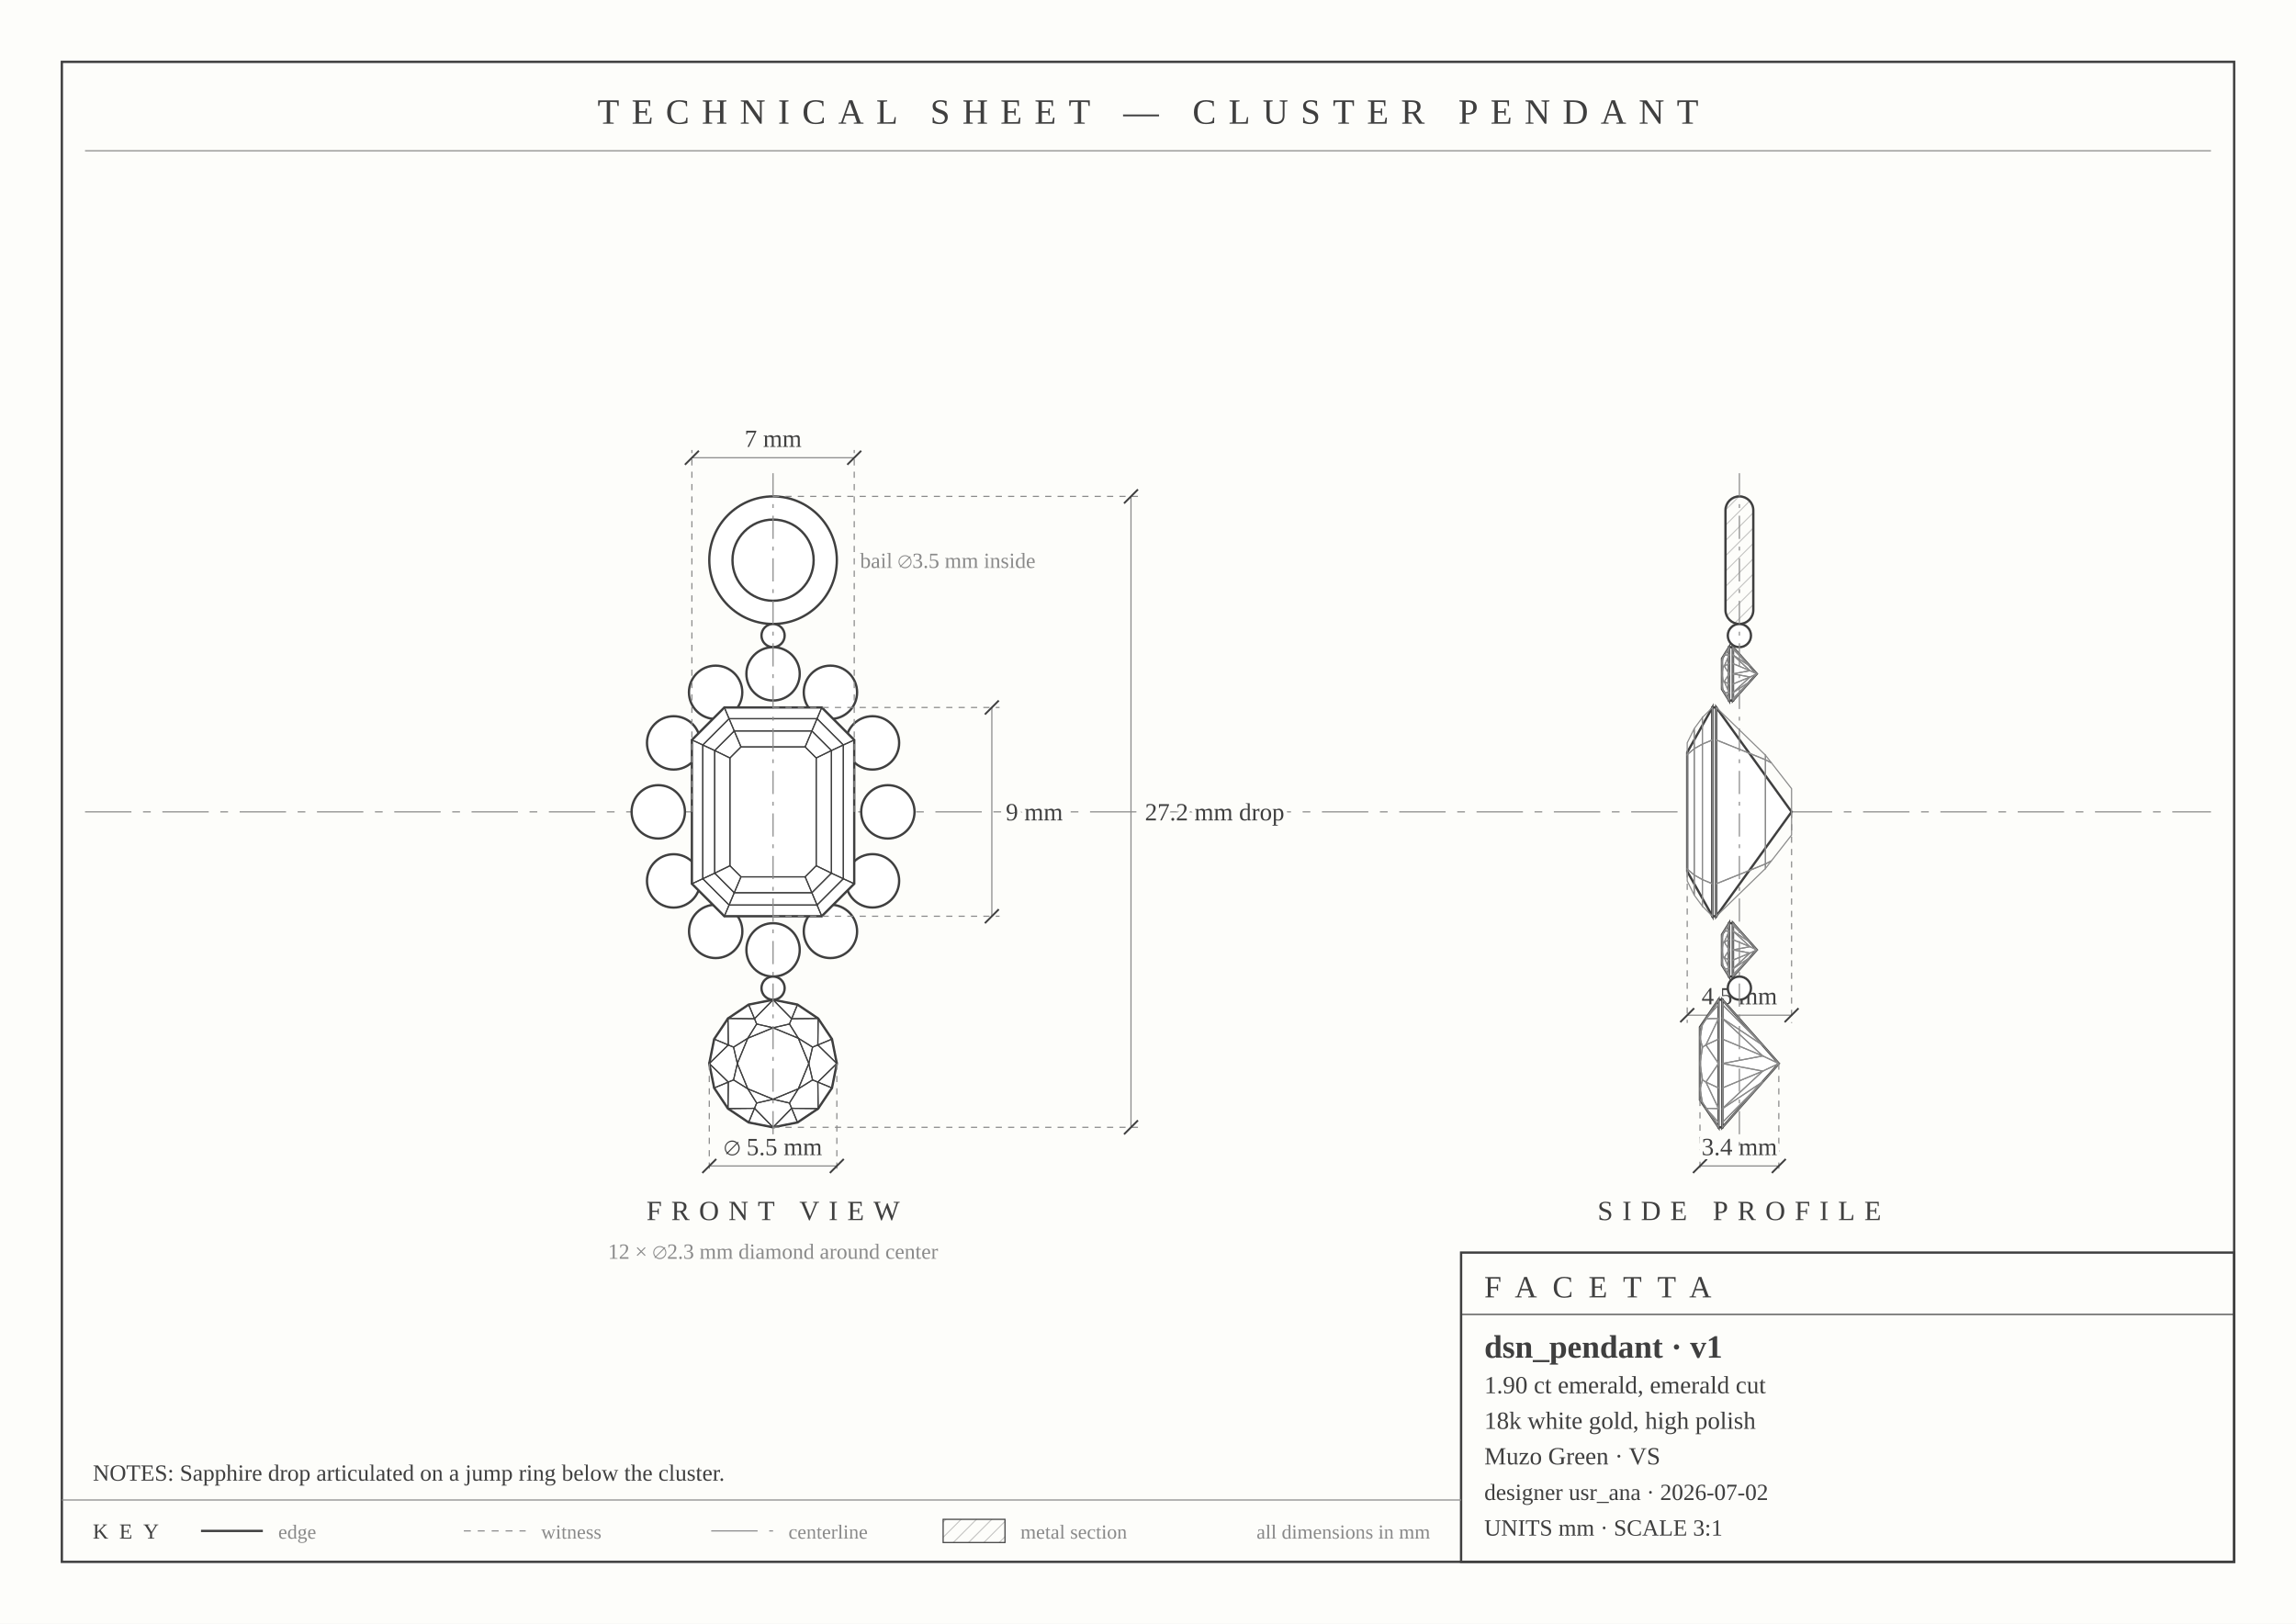
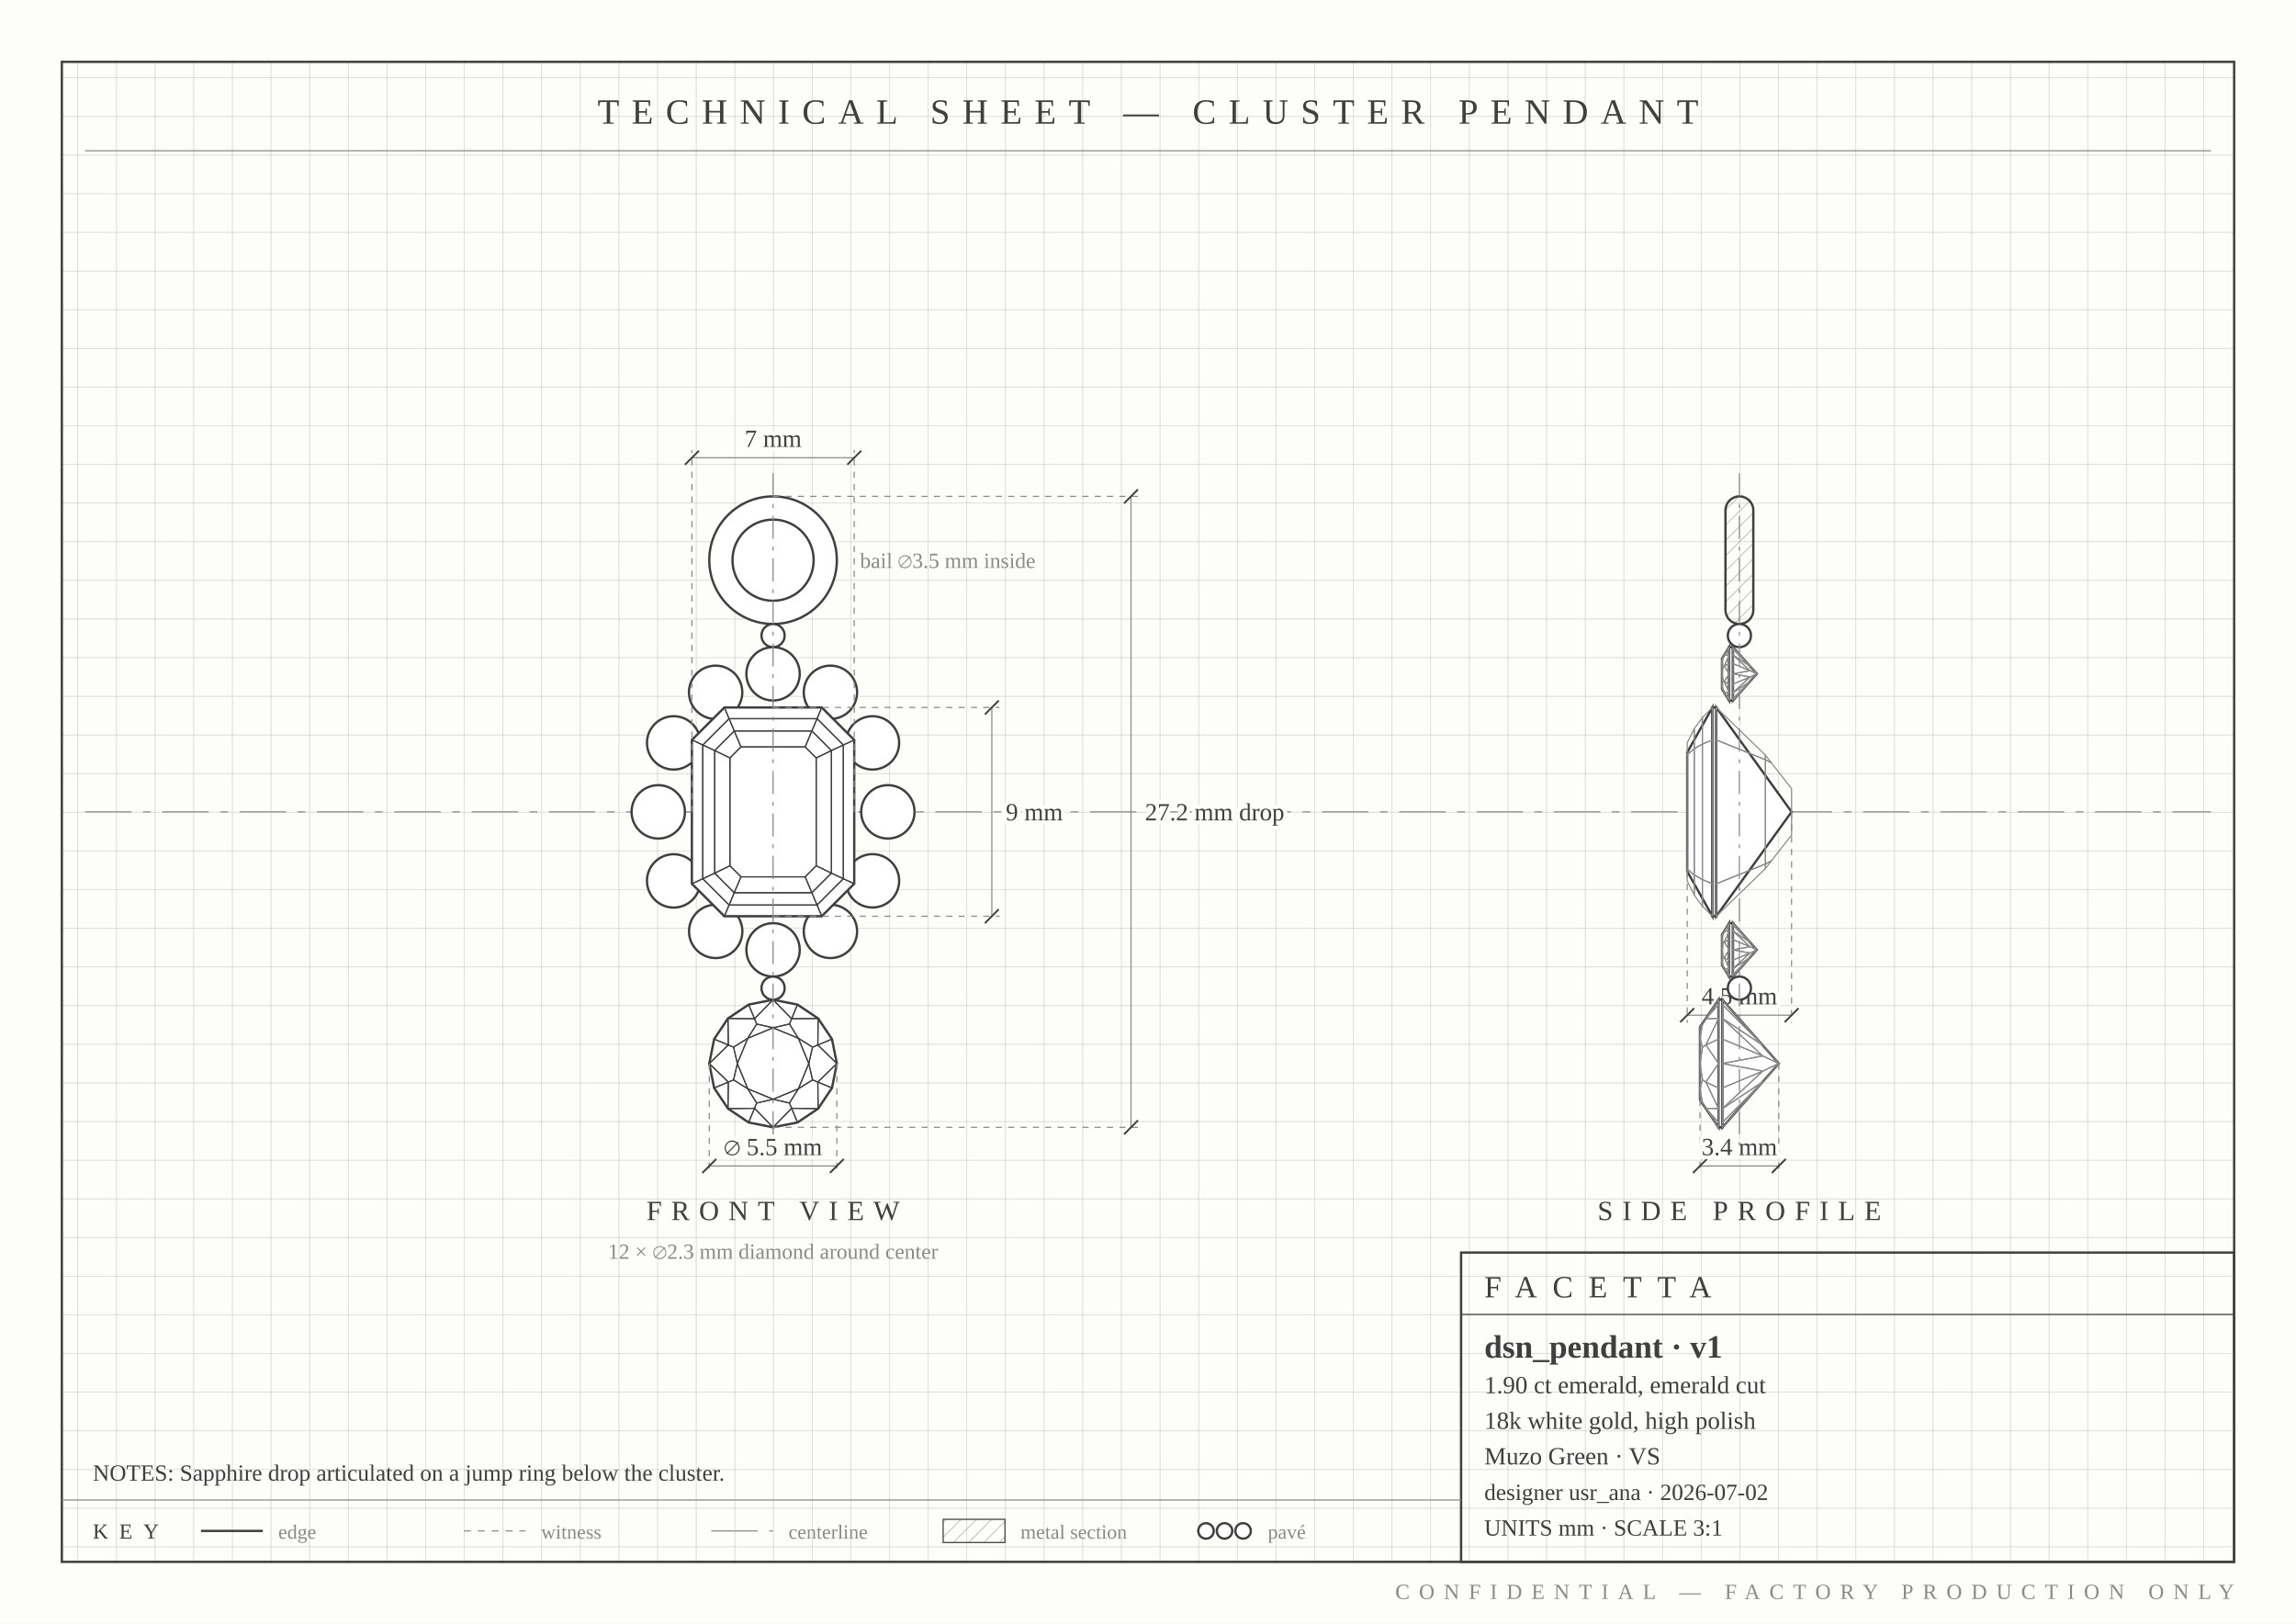
<svg xmlns="http://www.w3.org/2000/svg" viewBox="0 0 297 210" width="297mm" height="210mm" font-family="Georgia, 'Times New Roman', serif">
  <defs>
    <pattern id="hatch" width="1.4" height="1.4" patternTransform="rotate(45)" patternUnits="userSpaceOnUse">
      <line x1="0" y1="0" x2="0" y2="1.4" stroke="#8a8a8a" stroke-width="0.12" />
    </pattern>
+     <pattern id="grid" width="5" height="5" patternUnits="userSpaceOnUse">
+       <line x1="0" y1="0" x2="5" y2="0" stroke="#8a8a8a" stroke-width="0.06" />
+       <line x1="0" y1="0" x2="0" y2="5" stroke="#8a8a8a" stroke-width="0.06" />
+     </pattern>
  </defs>
  <rect x="0" y="0" width="297" height="210" fill="#fdfdfa" />
-   <rect x="8" y="8" width="281" height="194" fill="none" stroke="#3f3f3f" stroke-width="0.3" />
+   <rect x="8" y="8" width="281" height="194" fill="url(#grid)" stroke="#3f3f3f" stroke-width="0.3" />
  <text x="148.50" y="16.00" font-family="Georgia, 'Times New Roman', serif" font-size="4.6" fill="#3f3f3f" text-anchor="middle" letter-spacing="1.6">TECHNICAL SHEET — CLUSTER PENDANT</text>
  <line x1="11.00" y1="19.50" x2="286.00" y2="19.50" stroke="#8a8a8a" stroke-width="0.15" />
  <line x1="11.00" y1="105.00" x2="286.00" y2="105.00" stroke="#8a8a8a" stroke-width="0.15" stroke-dasharray="6 1.5 1 1.5" />
  <circle cx="100.00" cy="72.45" r="8.25" fill="#ffffff" stroke="#3f3f3f" stroke-width="0.3" />
  <circle cx="100.00" cy="72.45" r="5.25" fill="#ffffff" stroke="#3f3f3f" stroke-width="0.3" />
  <circle cx="100.00" cy="82.20" r="1.50" fill="#ffffff" stroke="#3f3f3f" stroke-width="0.3" />
  <circle cx="100.00" cy="87.15" r="3.45" fill="#ffffff" stroke="#3f3f3f" stroke-width="0.3" />
  <circle cx="107.42" cy="89.54" r="3.45" fill="#ffffff" stroke="#3f3f3f" stroke-width="0.3" />
  <circle cx="112.86" cy="96.08" r="3.45" fill="#ffffff" stroke="#3f3f3f" stroke-width="0.3" />
  <circle cx="114.85" cy="105.00" r="3.45" fill="#ffffff" stroke="#3f3f3f" stroke-width="0.3" />
  <circle cx="112.86" cy="113.92" r="3.45" fill="#ffffff" stroke="#3f3f3f" stroke-width="0.3" />
  <circle cx="107.42" cy="120.46" r="3.45" fill="#ffffff" stroke="#3f3f3f" stroke-width="0.3" />
  <circle cx="100.00" cy="122.85" r="3.45" fill="#ffffff" stroke="#3f3f3f" stroke-width="0.3" />
  <circle cx="92.58" cy="120.46" r="3.45" fill="#ffffff" stroke="#3f3f3f" stroke-width="0.3" />
  <circle cx="87.14" cy="113.93" r="3.45" fill="#ffffff" stroke="#3f3f3f" stroke-width="0.3" />
  <circle cx="85.15" cy="105.00" r="3.45" fill="#ffffff" stroke="#3f3f3f" stroke-width="0.3" />
  <circle cx="87.14" cy="96.08" r="3.45" fill="#ffffff" stroke="#3f3f3f" stroke-width="0.3" />
  <circle cx="92.57" cy="89.54" r="3.45" fill="#ffffff" stroke="#3f3f3f" stroke-width="0.3" />
  <polygon points="89.50,95.70 89.50,95.70 93.70,91.50 106.30,91.50 110.50,95.70 110.50,114.30 110.50,114.30 106.30,118.50 93.70,118.50 89.50,114.30" fill="#ffffff" stroke="#3f3f3f" stroke-width="0.3" />
  <polygon points="106.30,91.50 106.30,91.50 105.69,92.95 94.31,92.95 93.70,91.50 93.70,91.50" fill="none" stroke="#3f3f3f" stroke-width="0.15" />
  <polygon points="106.30,91.50 110.50,95.70 109.09,96.35 109.09,96.35 105.69,92.95 105.69,92.95" fill="none" stroke="#3f3f3f" stroke-width="0.15" />
  <polygon points="109.09,96.35 110.50,95.70 110.50,95.70 110.50,114.30 110.50,114.30 109.09,113.65" fill="none" stroke="#3f3f3f" stroke-width="0.15" />
  <polygon points="110.50,114.30 106.30,118.50 105.69,117.05 105.69,117.05 109.09,113.65 109.09,113.65" fill="none" stroke="#3f3f3f" stroke-width="0.15" />
  <polygon points="105.69,117.05 106.30,118.50 106.30,118.50 93.70,118.50 93.70,118.50 94.31,117.05" fill="none" stroke="#3f3f3f" stroke-width="0.15" />
  <polygon points="94.31,117.05 93.70,118.50 89.50,114.30 90.91,113.65 90.91,113.65 94.31,117.05" fill="none" stroke="#3f3f3f" stroke-width="0.15" />
  <polygon points="90.91,113.65 89.50,114.30 89.50,114.30 89.50,95.70 89.50,95.70 90.91,96.35" fill="none" stroke="#3f3f3f" stroke-width="0.15" />
  <polygon points="93.70,91.50 94.31,92.95 94.31,92.95 90.91,96.35 90.91,96.35 89.50,95.70" fill="none" stroke="#3f3f3f" stroke-width="0.15" />
  <polygon points="105.69,92.95 105.69,92.95 105.02,94.54 105.02,94.54 94.98,94.54 94.98,94.54 94.31,92.95 94.31,92.95" fill="none" stroke="#3f3f3f" stroke-width="0.15" />
  <polygon points="105.69,92.95 109.09,96.35 107.55,97.07 107.55,97.07 105.02,94.54" fill="none" stroke="#3f3f3f" stroke-width="0.15" />
  <polygon points="109.09,96.35 109.09,96.35 109.09,113.65 109.09,113.65 107.55,112.93 107.55,97.07" fill="none" stroke="#3f3f3f" stroke-width="0.15" />
  <polygon points="109.09,113.65 105.69,117.05 105.02,115.46 107.55,112.93 107.55,112.93" fill="none" stroke="#3f3f3f" stroke-width="0.15" />
  <polygon points="105.02,115.46 105.69,117.05 105.69,117.05 94.31,117.05 94.31,117.05 94.98,115.46 94.98,115.46 105.02,115.46" fill="none" stroke="#3f3f3f" stroke-width="0.15" />
  <polygon points="94.98,115.46 94.31,117.05 90.91,113.65 92.45,112.93 92.45,112.93" fill="none" stroke="#3f3f3f" stroke-width="0.15" />
  <polygon points="92.45,112.93 90.91,113.65 90.91,113.65 90.91,96.35 90.91,96.35 92.45,97.07" fill="none" stroke="#3f3f3f" stroke-width="0.15" />
  <polygon points="94.31,92.95 94.98,94.54 92.45,97.07 92.45,97.07 90.91,96.35" fill="none" stroke="#3f3f3f" stroke-width="0.15" />
  <polygon points="94.98,94.54 105.02,94.54 104.15,96.60 95.85,96.60" fill="none" stroke="#3f3f3f" stroke-width="0.15" />
  <polygon points="105.02,94.54 105.02,94.54 107.55,97.07 105.58,98.03 104.15,96.60" fill="none" stroke="#3f3f3f" stroke-width="0.15" />
  <polygon points="107.55,97.07 107.55,97.07 107.55,112.93 107.55,112.93 105.58,111.97 105.58,98.03" fill="none" stroke="#3f3f3f" stroke-width="0.15" />
  <polygon points="107.55,112.93 105.02,115.46 105.02,115.46 104.15,113.40 105.58,111.97" fill="none" stroke="#3f3f3f" stroke-width="0.15" />
  <polygon points="104.15,113.40 105.02,115.46 94.98,115.46 95.85,113.40" fill="none" stroke="#3f3f3f" stroke-width="0.15" />
  <polygon points="95.85,113.40 94.98,115.46 94.98,115.46 92.45,112.93 94.42,111.97" fill="none" stroke="#3f3f3f" stroke-width="0.15" />
  <polygon points="94.42,111.97 92.45,112.93 92.45,112.93 92.45,97.07 92.45,97.07 94.42,98.03" fill="none" stroke="#3f3f3f" stroke-width="0.15" />
  <polygon points="94.98,94.54 94.98,94.54 95.85,96.60 94.42,98.03 92.45,97.07" fill="none" stroke="#3f3f3f" stroke-width="0.15" />
  <polygon points="104.15,96.60 105.58,98.03 105.58,111.97 104.15,113.40 95.85,113.40 94.42,111.97 94.42,98.03 95.85,96.60" fill="none" stroke="#3f3f3f" stroke-width="0.15" />
  <circle cx="100.00" cy="127.80" r="1.50" fill="#ffffff" stroke="#3f3f3f" stroke-width="0.3" />
  <polygon points="91.75,137.55 91.75,137.55 91.75,137.55 92.38,134.39 94.17,131.72 96.84,129.93 100.00,129.30 100.00,129.30 100.00,129.30 100.00,129.30 100.00,129.30 103.16,129.93 105.83,131.72 107.62,134.39 108.25,137.55 108.25,137.55 108.25,137.55 108.25,137.55 108.25,137.55 107.62,140.71 105.83,143.38 103.16,145.17 100.00,145.80 100.00,145.80 100.00,145.80 100.00,145.80 100.00,145.80 96.84,145.17 94.17,143.38 92.38,140.71 91.75,137.55 91.75,137.55" fill="#ffffff" stroke="#3f3f3f" stroke-width="0.3" />
  <polygon points="94.89,139.67 94.21,139.95 94.21,139.95 91.75,137.55 91.75,137.55 91.75,137.55 94.21,135.15 94.89,135.43 95.38,137.55 95.38,137.55" fill="none" stroke="#3f3f3f" stroke-width="0.15" />
  <polygon points="97.60,131.76 97.88,132.44 96.73,134.28 96.73,134.28 94.89,135.43 94.21,135.15 94.21,135.15 94.17,131.72 94.17,131.72 94.17,131.72" fill="none" stroke="#3f3f3f" stroke-width="0.15" />
  <polygon points="97.88,142.66 97.60,143.34 97.60,143.34 94.17,143.38 94.17,143.38 94.17,143.38 94.21,139.95 94.89,139.67 96.73,140.82 96.73,140.82" fill="none" stroke="#3f3f3f" stroke-width="0.15" />
  <polygon points="102.40,131.76 102.12,132.44 100.00,132.93 100.00,132.93 97.88,132.44 97.60,131.76 97.60,131.76 100.00,129.30 100.00,129.30 100.00,129.30" fill="none" stroke="#3f3f3f" stroke-width="0.15" />
  <polygon points="102.12,142.66 102.40,143.34 102.40,143.34 100.00,145.80 100.00,145.80 100.00,145.80 97.60,143.34 97.88,142.66 100.00,142.17 100.00,142.17" fill="none" stroke="#3f3f3f" stroke-width="0.15" />
  <polygon points="105.83,131.72 105.83,131.72 105.79,135.15 105.11,135.43 103.27,134.28 103.27,134.28 102.12,132.44 102.40,131.76 102.40,131.76 105.83,131.72" fill="none" stroke="#3f3f3f" stroke-width="0.15" />
  <polygon points="105.83,143.38 105.83,143.38 105.83,143.38 102.40,143.34 102.12,142.66 103.27,140.82 103.27,140.82 105.11,139.67 105.79,139.95 105.79,139.95" fill="none" stroke="#3f3f3f" stroke-width="0.15" />
  <polygon points="108.25,137.55 108.25,137.55 108.25,137.55 105.79,139.95 105.11,139.67 104.62,137.55 104.62,137.55 105.11,135.43 105.79,135.15 105.79,135.15" fill="none" stroke="#3f3f3f" stroke-width="0.15" />
  <polygon points="94.21,135.15 94.21,135.15 91.75,137.55 92.38,134.39 92.38,134.39" fill="none" stroke="#3f3f3f" stroke-width="0.15" />
  <polygon points="94.21,139.95 94.17,143.38 92.38,140.71 92.38,140.71 94.21,139.95" fill="none" stroke="#3f3f3f" stroke-width="0.15" />
  <polygon points="94.21,139.95 92.38,140.71 91.75,137.55" fill="none" stroke="#3f3f3f" stroke-width="0.15" />
  <polygon points="94.17,131.72 94.21,135.15 92.38,134.39" fill="none" stroke="#3f3f3f" stroke-width="0.15" />
  <polygon points="96.84,129.93 96.84,129.93 97.60,131.76 97.60,131.76 94.17,131.72" fill="none" stroke="#3f3f3f" stroke-width="0.15" />
  <polygon points="97.60,143.34 96.84,145.17 94.17,143.38" fill="none" stroke="#3f3f3f" stroke-width="0.15" />
  <polygon points="100.00,145.80 96.84,145.17 96.84,145.17 97.60,143.34 97.60,143.34" fill="none" stroke="#3f3f3f" stroke-width="0.15" />
  <polygon points="100.00,129.30 97.60,131.76 96.84,129.93" fill="none" stroke="#3f3f3f" stroke-width="0.15" />
  <polygon points="102.40,143.34 103.16,145.17 100.00,145.80" fill="none" stroke="#3f3f3f" stroke-width="0.15" />
  <polygon points="103.16,129.93 103.16,129.93 102.40,131.76 102.40,131.76 100.00,129.30" fill="none" stroke="#3f3f3f" stroke-width="0.15" />
  <polygon points="105.83,131.72 102.40,131.76 103.16,129.93" fill="none" stroke="#3f3f3f" stroke-width="0.15" />
  <polygon points="105.83,143.38 103.16,145.17 103.16,145.17 102.40,143.34 102.40,143.34" fill="none" stroke="#3f3f3f" stroke-width="0.15" />
  <polygon points="107.62,140.71 105.83,143.38 105.79,139.95" fill="none" stroke="#3f3f3f" stroke-width="0.15" />
  <polygon points="107.62,134.39 108.25,137.55 105.79,135.15" fill="none" stroke="#3f3f3f" stroke-width="0.15" />
  <polygon points="107.62,134.39 107.62,134.39 105.79,135.15 105.79,135.15 105.83,131.72" fill="none" stroke="#3f3f3f" stroke-width="0.15" />
  <polygon points="108.25,137.55 107.62,140.71 107.62,140.71 105.79,139.95 105.79,139.95" fill="none" stroke="#3f3f3f" stroke-width="0.15" />
  <polygon points="95.38,137.55 94.89,135.43 96.73,134.28" fill="none" stroke="#3f3f3f" stroke-width="0.15" />
  <polygon points="96.73,140.82 94.89,139.67 95.38,137.55" fill="none" stroke="#3f3f3f" stroke-width="0.15" />
  <polygon points="96.73,134.28 97.88,132.44 100.00,132.93" fill="none" stroke="#3f3f3f" stroke-width="0.15" />
  <polygon points="100.00,142.17 97.88,142.66 96.73,140.82" fill="none" stroke="#3f3f3f" stroke-width="0.15" />
  <polygon points="102.12,132.44 103.27,134.28 100.00,132.93" fill="none" stroke="#3f3f3f" stroke-width="0.15" />
  <polygon points="103.27,140.82 102.12,142.66 100.00,142.17" fill="none" stroke="#3f3f3f" stroke-width="0.15" />
  <polygon points="103.27,134.28 105.11,135.43 104.62,137.55" fill="none" stroke="#3f3f3f" stroke-width="0.15" />
  <polygon points="104.62,137.55 105.11,139.67 103.27,140.82" fill="none" stroke="#3f3f3f" stroke-width="0.15" />
  <polygon points="100.00,132.93 103.27,134.28 103.27,134.28 104.62,137.55 104.62,137.55 103.27,140.82 103.27,140.82 100.00,142.17 100.00,142.17 96.73,140.82 96.73,140.82 95.38,137.55 95.38,137.55 96.73,134.28 96.73,134.28 100.00,132.93" fill="none" stroke="#3f3f3f" stroke-width="0.15" />
  <line x1="100.00" y1="61.20" x2="100.00" y2="148.80" stroke="#8a8a8a" stroke-width="0.15" stroke-dasharray="3 1 0.5 1" />
  <line x1="89.50" y1="105.00" x2="89.50" y2="58.20" stroke="#8a8a8a" stroke-width="0.15" stroke-dasharray="0.8 0.8" />
  <line x1="110.50" y1="105.00" x2="110.50" y2="58.20" stroke="#8a8a8a" stroke-width="0.15" stroke-dasharray="0.8 0.8" />
  <line x1="89.50" y1="59.20" x2="110.50" y2="59.20" stroke="#8a8a8a" stroke-width="0.15" />
  <line x1="88.60" y1="60.10" x2="90.40" y2="58.30" stroke="#3f3f3f" stroke-width="0.24" />
  <line x1="109.60" y1="60.10" x2="111.40" y2="58.30" stroke="#3f3f3f" stroke-width="0.24" />
  <text x="100.00" y="57.80" font-family="Georgia, 'Times New Roman', serif" font-size="3.2" fill="#3f3f3f" text-anchor="middle" stroke="#fdfdfa" stroke-width="1.0" stroke-linejoin="round" paint-order="stroke">7 mm</text>
  <line x1="100.00" y1="91.50" x2="129.30" y2="91.50" stroke="#8a8a8a" stroke-width="0.15" stroke-dasharray="0.8 0.8" />
  <line x1="100.00" y1="118.50" x2="129.30" y2="118.50" stroke="#8a8a8a" stroke-width="0.15" stroke-dasharray="0.8 0.8" />
  <line x1="128.30" y1="91.50" x2="128.30" y2="118.50" stroke="#8a8a8a" stroke-width="0.15" />
  <line x1="127.40" y1="92.40" x2="129.20" y2="90.60" stroke="#3f3f3f" stroke-width="0.24" />
  <line x1="127.40" y1="119.40" x2="129.20" y2="117.60" stroke="#3f3f3f" stroke-width="0.24" />
  <text x="130.10" y="106.10" font-family="Georgia, 'Times New Roman', serif" font-size="3.2" fill="#3f3f3f" text-anchor="start" stroke="#fdfdfa" stroke-width="1.0" stroke-linejoin="round" paint-order="stroke">9 mm</text>
  <line x1="100.00" y1="64.20" x2="147.30" y2="64.20" stroke="#8a8a8a" stroke-width="0.15" stroke-dasharray="0.8 0.8" />
  <line x1="100.00" y1="145.80" x2="147.30" y2="145.80" stroke="#8a8a8a" stroke-width="0.15" stroke-dasharray="0.8 0.8" />
  <line x1="146.30" y1="64.20" x2="146.30" y2="145.80" stroke="#8a8a8a" stroke-width="0.15" />
  <line x1="145.40" y1="65.10" x2="147.20" y2="63.30" stroke="#3f3f3f" stroke-width="0.24" />
  <line x1="145.40" y1="146.70" x2="147.20" y2="144.90" stroke="#3f3f3f" stroke-width="0.24" />
  <text x="148.10" y="106.10" font-family="Georgia, 'Times New Roman', serif" font-size="3.2" fill="#3f3f3f" text-anchor="start" stroke="#fdfdfa" stroke-width="1.0" stroke-linejoin="round" paint-order="stroke">27.2 mm drop</text>
  <text x="111.25" y="73.45" font-family="Georgia, 'Times New Roman', serif" font-size="2.8" fill="#8a8a8a" text-anchor="start">bail ⌀3.5 mm inside</text>
  <text x="100.00" y="157.80" font-family="Georgia, 'Times New Roman', serif" font-size="3.6" fill="#3f3f3f" text-anchor="middle" letter-spacing="1.2">FRONT VIEW</text>
  <text x="100.00" y="162.80" font-family="Georgia, 'Times New Roman', serif" font-size="2.8" fill="#8a8a8a" text-anchor="middle">12 × ⌀2.3 mm diamond around center</text>
  <line x1="91.75" y1="137.55" x2="91.75" y2="151.80" stroke="#8a8a8a" stroke-width="0.15" stroke-dasharray="0.8 0.8" />
  <line x1="108.25" y1="137.55" x2="108.25" y2="151.80" stroke="#8a8a8a" stroke-width="0.15" stroke-dasharray="0.8 0.8" />
  <line x1="91.75" y1="150.80" x2="108.25" y2="150.80" stroke="#8a8a8a" stroke-width="0.15" />
  <line x1="90.85" y1="151.70" x2="92.65" y2="149.90" stroke="#3f3f3f" stroke-width="0.24" />
  <line x1="107.35" y1="151.70" x2="109.15" y2="149.90" stroke="#3f3f3f" stroke-width="0.24" />
  <text x="100.00" y="149.40" font-family="Georgia, 'Times New Roman', serif" font-size="3.2" fill="#3f3f3f" text-anchor="middle" stroke="#fdfdfa" stroke-width="1.0" stroke-linejoin="round" paint-order="stroke">⌀ 5.5 mm</text>
  <rect x="223.20" y="64.20" width="3.60" height="16.50" rx="1.80" fill="url(#hatch)" stroke="#3f3f3f" stroke-width="0.3" />
  <circle cx="225.00" cy="82.20" r="1.50" fill="#ffffff" stroke="#3f3f3f" stroke-width="0.3" />
  <polygon points="218.25,97.31 221.51,91.50 221.51,118.50 218.25,112.69" fill="#ffffff" stroke="#3f3f3f" stroke-width="0.3" />
  <rect x="221.51" y="91.50" width="0.50" height="27.00" fill="#ffffff" stroke="#3f3f3f" stroke-width="0.3" />
  <polygon points="222.01,91.50 231.75,105.00 222.01,118.50" fill="#ffffff" stroke="#3f3f3f" stroke-width="0.3" />
  <polygon points="220.21,117.20 221.51,118.50 221.51,114.30 220.21,113.76 220.21,113.76 220.21,117.20" fill="none" stroke="#8a8a8a" stroke-width="0.15" />
  <polygon points="220.21,113.76 221.51,114.30 221.51,114.30 221.51,95.70 221.51,95.70 220.21,96.24" fill="none" stroke="#8a8a8a" stroke-width="0.15" />
  <polygon points="221.51,91.50 220.21,92.80 220.21,92.80 220.21,96.24 220.21,96.24 221.51,95.70" fill="none" stroke="#8a8a8a" stroke-width="0.15" />
  <polygon points="219.16,115.77 220.21,117.20 220.21,113.76 219.16,113.17 219.16,113.17" fill="none" stroke="#8a8a8a" stroke-width="0.15" />
  <polygon points="219.16,113.17 220.21,113.76 220.21,113.76 220.21,96.24 220.21,96.24 219.16,96.83" fill="none" stroke="#8a8a8a" stroke-width="0.15" />
  <polygon points="220.21,92.80 219.16,94.23 219.16,96.83 219.16,96.83 220.21,96.24" fill="none" stroke="#8a8a8a" stroke-width="0.15" />
  <polygon points="218.25,113.93 219.16,115.77 219.16,115.77 219.16,113.17 218.25,112.40" fill="none" stroke="#8a8a8a" stroke-width="0.15" />
  <polygon points="218.25,112.40 219.16,113.17 219.16,113.17 219.16,96.83 219.16,96.83 218.25,97.60" fill="none" stroke="#8a8a8a" stroke-width="0.15" />
  <polygon points="219.16,94.23 219.16,94.23 218.25,96.07 218.25,97.60 219.16,96.83" fill="none" stroke="#8a8a8a" stroke-width="0.15" />
  <polygon points="222.01,118.50 228.37,112.33 228.37,111.74 222.01,114.30" fill="none" stroke="#8a8a8a" stroke-width="0.15" />
  <polygon points="228.37,98.26 222.01,95.70 222.01,95.70 222.01,114.30 222.01,114.30 228.37,111.74 228.37,111.74 228.37,98.26" fill="none" stroke="#8a8a8a" stroke-width="0.15" />
  <polygon points="228.37,97.67 222.01,91.50 222.01,95.70 228.37,98.26" fill="none" stroke="#8a8a8a" stroke-width="0.15" />
  <polygon points="228.37,111.74 228.37,111.74 228.37,112.33 228.37,112.33 229.15,111.33" fill="none" stroke="#8a8a8a" stroke-width="0.15" />
  <polygon points="231.75,108.00 231.75,102.00 229.15,98.67 228.37,98.26 228.37,111.74 229.15,111.33" fill="none" stroke="#8a8a8a" stroke-width="0.15" />
  <polygon points="229.15,98.67 228.37,97.67 228.37,97.67 228.37,98.26 228.37,98.26" fill="none" stroke="#8a8a8a" stroke-width="0.15" />
  <polygon points="222.75,85.18 223.67,83.70 223.67,90.60 222.75,89.12" fill="#ffffff" stroke="#3f3f3f" stroke-width="0.3" />
  <rect x="223.67" y="83.70" width="0.50" height="6.90" fill="#ffffff" stroke="#3f3f3f" stroke-width="0.3" />
  <polygon points="224.17,83.70 227.25,87.15 224.17,90.60" fill="#ffffff" stroke="#3f3f3f" stroke-width="0.3" />
  <polygon points="222.88,89.29 223.05,89.57 223.05,89.57 223.67,89.59 223.67,89.59 223.67,89.59 223.05,88.15 222.88,88.04 222.75,88.52 222.75,88.52" fill="none" stroke="#8a8a8a" stroke-width="0.15" />
  <polygon points="222.88,88.04 223.05,88.15 223.05,88.15 223.67,87.15 223.67,87.15 223.67,87.15 223.05,86.15 222.88,86.26 222.75,87.15 222.75,87.15" fill="none" stroke="#8a8a8a" stroke-width="0.15" />
  <polygon points="223.05,84.73 222.88,85.01 222.75,85.78 222.75,85.78 222.88,86.26 223.05,86.15 223.05,86.15 223.67,84.71 223.67,84.71 223.67,84.71" fill="none" stroke="#8a8a8a" stroke-width="0.15" />
  <polygon points="223.67,90.60 223.67,90.34 223.67,90.34 223.05,89.57 223.05,89.57" fill="none" stroke="#8a8a8a" stroke-width="0.15" />
  <polygon points="223.05,89.57 223.67,90.34 223.67,89.59" fill="none" stroke="#8a8a8a" stroke-width="0.15" />
  <polygon points="223.05,88.15 223.67,89.59 223.67,88.47 223.67,88.47 223.05,88.15" fill="none" stroke="#8a8a8a" stroke-width="0.15" />
  <polygon points="223.05,88.15 223.67,88.47 223.67,87.15" fill="none" stroke="#8a8a8a" stroke-width="0.15" />
  <polygon points="223.05,86.15 223.05,86.15 223.67,87.15 223.67,85.83 223.67,85.83" fill="none" stroke="#8a8a8a" stroke-width="0.15" />
  <polygon points="223.67,84.71 223.05,86.15 223.67,85.83" fill="none" stroke="#8a8a8a" stroke-width="0.15" />
  <polygon points="223.67,83.96 223.67,83.96 223.05,84.73 223.05,84.73 223.67,84.71" fill="none" stroke="#8a8a8a" stroke-width="0.15" />
  <polygon points="223.67,83.70 223.05,84.73 223.67,83.96" fill="none" stroke="#8a8a8a" stroke-width="0.15" />
  <polygon points="222.75,89.08 222.88,89.29 222.75,88.52" fill="none" stroke="#8a8a8a" stroke-width="0.15" />
  <polygon points="222.75,88.52 222.88,88.04 222.75,87.15" fill="none" stroke="#8a8a8a" stroke-width="0.15" />
  <polygon points="222.75,87.15 222.88,86.26 222.75,85.78" fill="none" stroke="#8a8a8a" stroke-width="0.15" />
  <polygon points="222.75,85.78 222.88,85.01 222.75,85.22" fill="none" stroke="#8a8a8a" stroke-width="0.15" />
  <polygon points="226.37,88.14 227.25,87.15 227.25,87.15 226.37,87.56 224.17,89.59 224.17,89.59 224.17,89.59 226.37,88.14" fill="none" stroke="#8a8a8a" stroke-width="0.15" />
  <polygon points="227.25,87.15 227.25,87.15 226.37,86.74 224.17,87.15 224.17,87.15 224.17,87.15 226.37,87.56 226.37,87.56" fill="none" stroke="#8a8a8a" stroke-width="0.15" />
  <polygon points="227.25,87.15 226.37,86.16 224.17,84.71 224.17,84.71 224.17,84.71 226.37,86.74 226.37,86.74" fill="none" stroke="#8a8a8a" stroke-width="0.15" />
  <polygon points="224.17,90.60 226.37,88.14 226.37,88.14 224.17,90.34" fill="none" stroke="#8a8a8a" stroke-width="0.15" />
  <polygon points="224.17,90.34 226.37,88.14 224.17,89.59 224.17,90.34" fill="none" stroke="#8a8a8a" stroke-width="0.15" />
  <polygon points="224.17,89.59 226.37,87.56 226.37,87.56 224.17,88.47" fill="none" stroke="#8a8a8a" stroke-width="0.15" />
  <polygon points="226.37,87.56 224.17,87.15 224.17,88.47 224.17,88.47" fill="none" stroke="#8a8a8a" stroke-width="0.15" />
  <polygon points="224.17,87.15 226.37,86.74 226.37,86.74 224.17,85.83" fill="none" stroke="#8a8a8a" stroke-width="0.15" />
  <polygon points="226.37,86.74 224.17,84.71 224.17,85.83 224.17,85.83" fill="none" stroke="#8a8a8a" stroke-width="0.15" />
  <polygon points="224.17,84.71 226.37,86.16 226.37,86.16 224.17,83.96" fill="none" stroke="#8a8a8a" stroke-width="0.15" />
  <polygon points="226.37,86.16 224.17,83.70 224.17,83.96 224.17,83.96" fill="none" stroke="#8a8a8a" stroke-width="0.15" />
  <polygon points="222.75,120.88 223.67,119.40 223.67,126.30 222.75,124.82" fill="#ffffff" stroke="#3f3f3f" stroke-width="0.3" />
  <rect x="223.67" y="119.40" width="0.50" height="6.90" fill="#ffffff" stroke="#3f3f3f" stroke-width="0.3" />
  <polygon points="224.17,119.40 227.25,122.85 224.17,126.30" fill="#ffffff" stroke="#3f3f3f" stroke-width="0.3" />
  <polygon points="222.88,124.99 223.05,125.27 223.05,125.27 223.67,125.29 223.67,125.29 223.67,125.29 223.05,123.85 222.88,123.74 222.75,124.22 222.75,124.22" fill="none" stroke="#8a8a8a" stroke-width="0.15" />
  <polygon points="222.88,123.74 223.05,123.85 223.05,123.85 223.67,122.85 223.67,122.85 223.67,122.85 223.05,121.85 222.88,121.96 222.75,122.85 222.75,122.85" fill="none" stroke="#8a8a8a" stroke-width="0.15" />
  <polygon points="223.05,120.43 222.88,120.71 222.75,121.48 222.75,121.48 222.88,121.96 223.05,121.85 223.05,121.85 223.67,120.41 223.67,120.41 223.67,120.41" fill="none" stroke="#8a8a8a" stroke-width="0.15" />
  <polygon points="223.67,126.30 223.67,126.04 223.67,126.04 223.05,125.27 223.05,125.27" fill="none" stroke="#8a8a8a" stroke-width="0.15" />
  <polygon points="223.05,125.27 223.67,126.04 223.67,125.29" fill="none" stroke="#8a8a8a" stroke-width="0.15" />
  <polygon points="223.05,123.85 223.67,125.29 223.67,124.17 223.67,124.17 223.05,123.85" fill="none" stroke="#8a8a8a" stroke-width="0.15" />
  <polygon points="223.05,123.85 223.67,124.17 223.67,122.85" fill="none" stroke="#8a8a8a" stroke-width="0.15" />
  <polygon points="223.05,121.85 223.05,121.85 223.67,122.85 223.67,121.53 223.67,121.53" fill="none" stroke="#8a8a8a" stroke-width="0.15" />
  <polygon points="223.67,120.41 223.05,121.85 223.67,121.53" fill="none" stroke="#8a8a8a" stroke-width="0.15" />
  <polygon points="223.67,119.66 223.67,119.66 223.05,120.43 223.05,120.43 223.67,120.41" fill="none" stroke="#8a8a8a" stroke-width="0.15" />
  <polygon points="223.67,119.40 223.05,120.43 223.67,119.66" fill="none" stroke="#8a8a8a" stroke-width="0.15" />
  <polygon points="222.75,124.78 222.88,124.99 222.75,124.22" fill="none" stroke="#8a8a8a" stroke-width="0.15" />
  <polygon points="222.75,124.22 222.88,123.74 222.75,122.85" fill="none" stroke="#8a8a8a" stroke-width="0.15" />
  <polygon points="222.75,122.85 222.88,121.96 222.75,121.48" fill="none" stroke="#8a8a8a" stroke-width="0.15" />
  <polygon points="222.75,121.48 222.88,120.71 222.75,120.92" fill="none" stroke="#8a8a8a" stroke-width="0.15" />
  <polygon points="226.37,123.84 227.25,122.85 227.25,122.85 226.37,123.26 224.17,125.29 224.17,125.29 224.17,125.29 226.37,123.84" fill="none" stroke="#8a8a8a" stroke-width="0.15" />
  <polygon points="227.25,122.85 227.25,122.85 226.37,122.44 224.17,122.85 224.17,122.85 224.17,122.85 226.37,123.26 226.37,123.26" fill="none" stroke="#8a8a8a" stroke-width="0.15" />
  <polygon points="227.25,122.85 226.37,121.86 224.17,120.41 224.17,120.41 224.17,120.41 226.37,122.44 226.37,122.44" fill="none" stroke="#8a8a8a" stroke-width="0.15" />
  <polygon points="224.17,126.30 226.37,123.84 226.37,123.84 224.17,126.04" fill="none" stroke="#8a8a8a" stroke-width="0.15" />
  <polygon points="224.17,126.04 226.37,123.84 224.17,125.29 224.17,126.04" fill="none" stroke="#8a8a8a" stroke-width="0.15" />
  <polygon points="224.17,125.29 226.37,123.26 226.37,123.26 224.17,124.17" fill="none" stroke="#8a8a8a" stroke-width="0.15" />
  <polygon points="226.37,123.26 224.17,122.85 224.17,124.17 224.17,124.17" fill="none" stroke="#8a8a8a" stroke-width="0.15" />
  <polygon points="224.17,122.85 226.37,122.44 226.37,122.44 224.17,121.53" fill="none" stroke="#8a8a8a" stroke-width="0.15" />
  <polygon points="226.37,122.44 224.17,120.41 224.17,121.53 224.17,121.53" fill="none" stroke="#8a8a8a" stroke-width="0.15" />
  <polygon points="224.17,120.41 226.37,121.86 226.37,121.86 224.17,119.66" fill="none" stroke="#8a8a8a" stroke-width="0.15" />
  <polygon points="226.37,121.86 224.17,119.40 224.17,119.66 224.17,119.66" fill="none" stroke="#8a8a8a" stroke-width="0.15" />
  <line x1="218.25" y1="112.69" x2="218.25" y2="132.30" stroke="#8a8a8a" stroke-width="0.15" stroke-dasharray="0.8 0.8" />
  <line x1="231.75" y1="105.00" x2="231.75" y2="132.30" stroke="#8a8a8a" stroke-width="0.15" stroke-dasharray="0.8 0.8" />
  <line x1="218.25" y1="131.30" x2="231.75" y2="131.30" stroke="#8a8a8a" stroke-width="0.15" />
  <line x1="217.35" y1="132.20" x2="219.15" y2="130.40" stroke="#3f3f3f" stroke-width="0.24" />
  <line x1="230.85" y1="132.20" x2="232.65" y2="130.40" stroke="#3f3f3f" stroke-width="0.24" />
  <text x="225.00" y="129.90" font-family="Georgia, 'Times New Roman', serif" font-size="3.2" fill="#3f3f3f" text-anchor="middle" stroke="#fdfdfa" stroke-width="1.0" stroke-linejoin="round" paint-order="stroke">4.5 mm</text>
  <circle cx="225.00" cy="127.80" r="1.50" fill="#ffffff" stroke="#3f3f3f" stroke-width="0.3" />
  <polygon points="219.90,132.85 222.30,129.30 222.30,145.80 219.90,142.25" fill="#ffffff" stroke="#3f3f3f" stroke-width="0.3" />
  <rect x="222.30" y="129.30" width="0.50" height="16.50" fill="#ffffff" stroke="#3f3f3f" stroke-width="0.3" />
  <polygon points="222.80,129.30 230.10,137.55 222.80,145.80" fill="#ffffff" stroke="#3f3f3f" stroke-width="0.3" />
  <polygon points="220.23,142.66 220.67,143.34 220.67,143.34 222.30,143.38 222.30,143.38 222.30,143.38 220.67,139.95 220.23,139.67 219.90,140.82 219.90,140.82" fill="none" stroke="#8a8a8a" stroke-width="0.15" />
  <polygon points="220.23,139.67 220.67,139.95 220.67,139.95 222.30,137.55 222.30,137.55 222.30,137.55 220.67,135.15 220.23,135.43 219.90,137.55 219.90,137.55" fill="none" stroke="#8a8a8a" stroke-width="0.15" />
  <polygon points="220.67,131.76 220.23,132.44 219.90,134.28 219.90,134.28 220.23,135.43 220.67,135.15 220.67,135.15 222.30,131.72 222.30,131.72 222.30,131.72" fill="none" stroke="#8a8a8a" stroke-width="0.15" />
  <polygon points="222.30,145.80 222.30,145.17 222.30,145.17 220.67,143.34 220.67,143.34" fill="none" stroke="#8a8a8a" stroke-width="0.15" />
  <polygon points="220.67,143.34 222.30,145.17 222.30,143.38" fill="none" stroke="#8a8a8a" stroke-width="0.15" />
  <polygon points="220.67,139.95 222.30,143.38 222.30,140.71 222.30,140.71 220.67,139.95" fill="none" stroke="#8a8a8a" stroke-width="0.15" />
  <polygon points="220.67,139.95 222.30,140.71 222.30,137.55" fill="none" stroke="#8a8a8a" stroke-width="0.15" />
  <polygon points="220.67,135.15 220.67,135.15 222.30,137.55 222.30,134.39 222.30,134.39" fill="none" stroke="#8a8a8a" stroke-width="0.15" />
  <polygon points="222.30,131.72 220.67,135.15 222.30,134.39" fill="none" stroke="#8a8a8a" stroke-width="0.15" />
  <polygon points="222.30,129.93 222.30,129.93 220.67,131.76 220.67,131.76 222.30,131.72" fill="none" stroke="#8a8a8a" stroke-width="0.15" />
  <polygon points="222.30,129.30 220.67,131.76 222.30,129.93" fill="none" stroke="#8a8a8a" stroke-width="0.15" />
  <polygon points="219.90,142.17 220.23,142.66 219.90,140.82" fill="none" stroke="#8a8a8a" stroke-width="0.15" />
  <polygon points="219.90,140.82 220.23,139.67 219.90,137.55" fill="none" stroke="#8a8a8a" stroke-width="0.15" />
  <polygon points="219.90,137.55 220.23,135.43 219.90,134.28" fill="none" stroke="#8a8a8a" stroke-width="0.15" />
  <polygon points="219.90,134.28 220.23,132.44 219.90,132.93" fill="none" stroke="#8a8a8a" stroke-width="0.15" />
  <polygon points="228.02,139.91 230.10,137.55 230.10,137.55 228.02,138.53 222.80,143.38 222.80,143.38 222.80,143.39 228.02,139.91" fill="none" stroke="#8a8a8a" stroke-width="0.15" />
  <polygon points="230.10,137.55 230.10,137.55 228.02,136.57 222.80,137.55 222.80,137.55 222.80,137.55 228.02,138.53 228.02,138.53" fill="none" stroke="#8a8a8a" stroke-width="0.15" />
  <polygon points="230.10,137.55 228.02,135.19 222.80,131.71 222.80,131.72 222.80,131.72 228.02,136.57 228.02,136.57" fill="none" stroke="#8a8a8a" stroke-width="0.15" />
  <polygon points="222.80,145.80 228.02,139.91 228.02,139.91 222.80,145.17" fill="none" stroke="#8a8a8a" stroke-width="0.15" />
  <polygon points="222.80,145.17 228.02,139.91 222.80,143.39 222.80,145.17" fill="none" stroke="#8a8a8a" stroke-width="0.15" />
  <polygon points="222.80,143.38 228.02,138.53 228.02,138.53 222.80,140.71" fill="none" stroke="#8a8a8a" stroke-width="0.15" />
  <polygon points="228.02,138.53 222.80,137.55 222.80,140.71 222.80,140.71" fill="none" stroke="#8a8a8a" stroke-width="0.15" />
  <polygon points="222.80,137.55 228.02,136.57 228.02,136.57 222.80,134.39" fill="none" stroke="#8a8a8a" stroke-width="0.15" />
  <polygon points="228.02,136.57 222.80,131.72 222.80,134.39 222.80,134.39" fill="none" stroke="#8a8a8a" stroke-width="0.15" />
  <polygon points="222.80,131.71 228.02,135.19 228.02,135.19 222.80,129.93" fill="none" stroke="#8a8a8a" stroke-width="0.15" />
  <polygon points="228.02,135.19 222.80,129.30 222.80,129.93 222.80,129.93" fill="none" stroke="#8a8a8a" stroke-width="0.15" />
  <line x1="219.90" y1="142.25" x2="219.90" y2="151.80" stroke="#8a8a8a" stroke-width="0.15" stroke-dasharray="0.8 0.8" />
  <line x1="230.10" y1="137.55" x2="230.10" y2="151.80" stroke="#8a8a8a" stroke-width="0.15" stroke-dasharray="0.8 0.8" />
  <line x1="219.90" y1="150.80" x2="230.10" y2="150.80" stroke="#8a8a8a" stroke-width="0.15" />
  <line x1="219.00" y1="151.70" x2="220.80" y2="149.90" stroke="#3f3f3f" stroke-width="0.24" />
  <line x1="229.20" y1="151.70" x2="231.00" y2="149.90" stroke="#3f3f3f" stroke-width="0.24" />
  <text x="225.00" y="149.40" font-family="Georgia, 'Times New Roman', serif" font-size="3.2" fill="#3f3f3f" text-anchor="middle" stroke="#fdfdfa" stroke-width="1.0" stroke-linejoin="round" paint-order="stroke">3.4 mm</text>
  <line x1="225.00" y1="61.20" x2="225.00" y2="148.80" stroke="#8a8a8a" stroke-width="0.15" stroke-dasharray="3 1 0.5 1" />
  <text x="225.00" y="157.80" font-family="Georgia, 'Times New Roman', serif" font-size="3.6" fill="#3f3f3f" text-anchor="middle" letter-spacing="1.2">SIDE PROFILE</text>
  <rect x="189.00" y="162.00" width="100" height="40" fill="none" stroke="#3f3f3f" stroke-width="0.3" />
  <line x1="189.00" y1="170.00" x2="289.00" y2="170.00" stroke="#3f3f3f" stroke-width="0.15" />
  <text x="192.00" y="167.80" font-family="Georgia, 'Times New Roman', serif" font-size="4.0" fill="#3f3f3f" text-anchor="start" letter-spacing="2.0">FACETTA</text>
  <text x="192.00" y="175.60" font-family="Georgia, 'Times New Roman', serif" font-size="4.2" fill="#3f3f3f" text-anchor="start" font-weight="bold">dsn_pendant  ·  v1</text>
  <text x="192.00" y="180.20" font-family="Georgia, 'Times New Roman', serif" font-size="3.2" fill="#3f3f3f" text-anchor="start">1.90 ct emerald, emerald cut</text>
  <text x="192.00" y="184.80" font-family="Georgia, 'Times New Roman', serif" font-size="3.2" fill="#3f3f3f" text-anchor="start">18k white gold, high polish</text>
  <text x="192.00" y="189.40" font-family="Georgia, 'Times New Roman', serif" font-size="3.2" fill="#3f3f3f" text-anchor="start">Muzo Green  ·  VS</text>
  <text x="192.00" y="194.00" font-family="Georgia, 'Times New Roman', serif" font-size="3.0" fill="#3f3f3f" text-anchor="start">designer usr_ana  ·  2026-07-02</text>
  <text x="192.00" y="198.60" font-family="Georgia, 'Times New Roman', serif" font-size="3.0" fill="#3f3f3f" text-anchor="start">UNITS mm  ·  SCALE 3:1</text>
  <line x1="8.00" y1="194.00" x2="189.00" y2="194.00" stroke="#8a8a8a" stroke-width="0.15" />
  <text x="12.00" y="199.00" font-family="Georgia, 'Times New Roman', serif" font-size="2.8" fill="#3f3f3f" text-anchor="start" letter-spacing="1.4">KEY</text>
  <line x1="26.00" y1="198.00" x2="34.00" y2="198.00" stroke="#3f3f3f" stroke-width="0.3" />
  <text x="36.00" y="199.00" font-family="Georgia, 'Times New Roman', serif" font-size="2.6" fill="#8a8a8a" text-anchor="start">edge</text>
  <line x1="60.00" y1="198.00" x2="68.00" y2="198.00" stroke="#8a8a8a" stroke-width="0.15" stroke-dasharray="0.9 0.9" />
  <text x="70.00" y="199.00" font-family="Georgia, 'Times New Roman', serif" font-size="2.6" fill="#8a8a8a" text-anchor="start">witness</text>
  <line x1="92.00" y1="198.00" x2="100.00" y2="198.00" stroke="#8a8a8a" stroke-width="0.15" stroke-dasharray="6 1.5 1 1.5" />
  <text x="102.00" y="199.00" font-family="Georgia, 'Times New Roman', serif" font-size="2.6" fill="#8a8a8a" text-anchor="start">centerline</text>
  <rect x="122.00" y="196.50" width="8" height="3" fill="url(#hatch)" stroke="#3f3f3f" stroke-width="0.15" />
  <text x="132.00" y="199.00" font-family="Georgia, 'Times New Roman', serif" font-size="2.6" fill="#8a8a8a" text-anchor="start">metal section</text>
-   <text x="185.00" y="199.00" font-family="Georgia, 'Times New Roman', serif" font-size="2.6" fill="#8a8a8a" text-anchor="end">all dimensions in mm</text>
+   <circle cx="156.00" cy="198.00" r="1.00" fill="#ffffff" stroke="#3f3f3f" stroke-width="0.3" />
+   <circle cx="158.40" cy="198.00" r="1.00" fill="#ffffff" stroke="#3f3f3f" stroke-width="0.3" />
+   <circle cx="160.80" cy="198.00" r="1.00" fill="#ffffff" stroke="#3f3f3f" stroke-width="0.3" />
+   <text x="164.00" y="199.00" font-family="Georgia, 'Times New Roman', serif" font-size="2.6" fill="#8a8a8a" text-anchor="start">pavé</text>
  <text x="12.00" y="191.50" font-family="Georgia, 'Times New Roman', serif" font-size="3.0" fill="#3f3f3f" text-anchor="start">NOTES: Sapphire drop articulated on a jump ring below the cluster.</text>
+   <text x="289.00" y="206.80" font-family="Georgia, 'Times New Roman', serif" font-size="2.8" fill="#8a8a8a" text-anchor="end" letter-spacing="1.2">CONFIDENTIAL — FACTORY PRODUCTION ONLY</text>
</svg>
